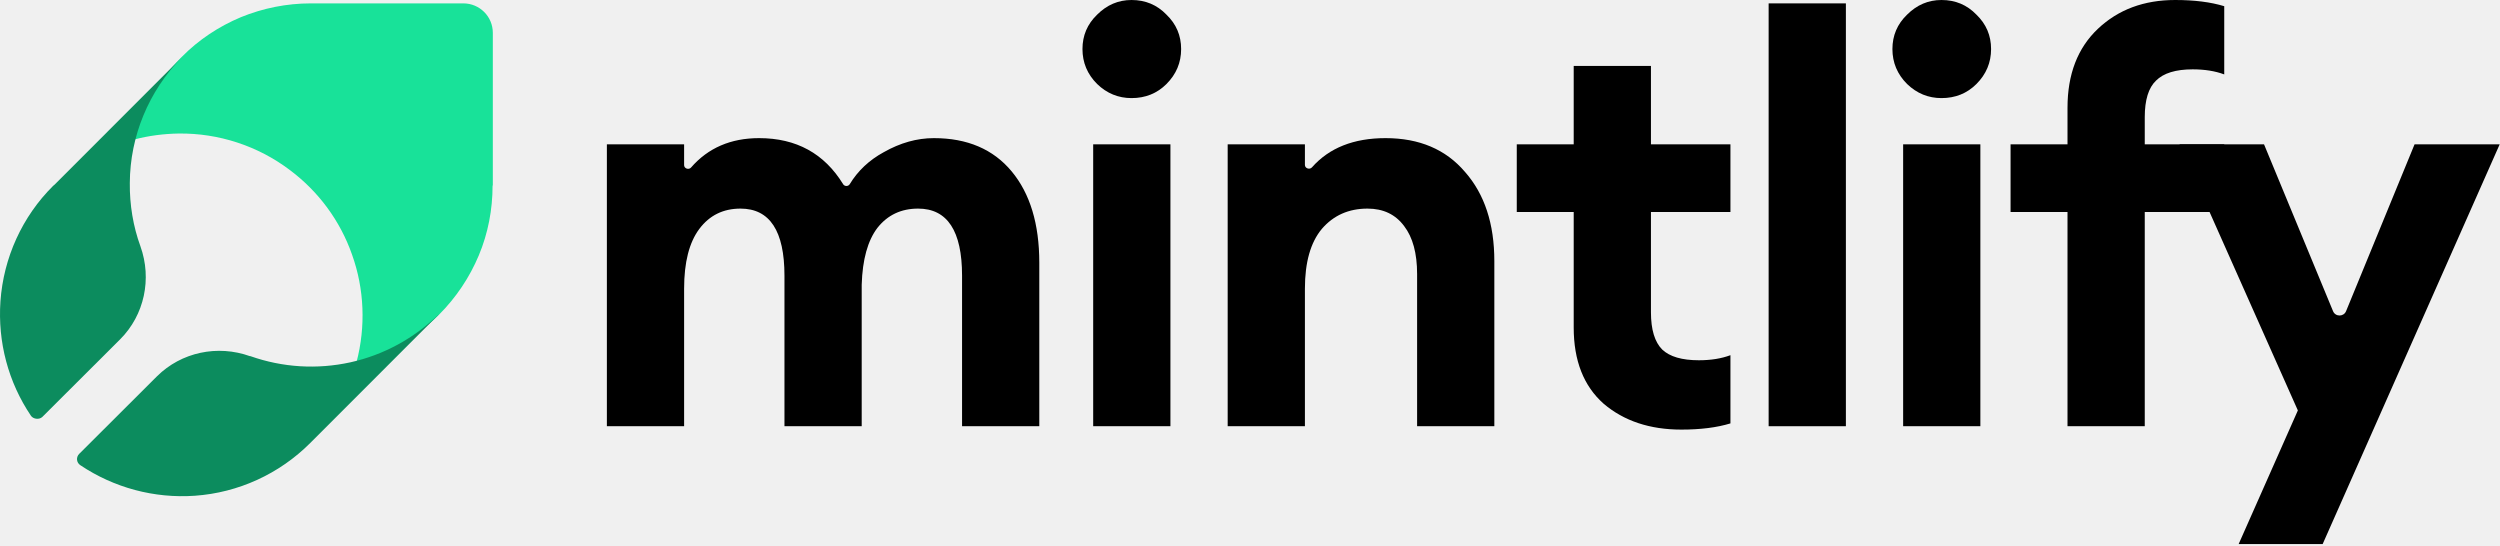
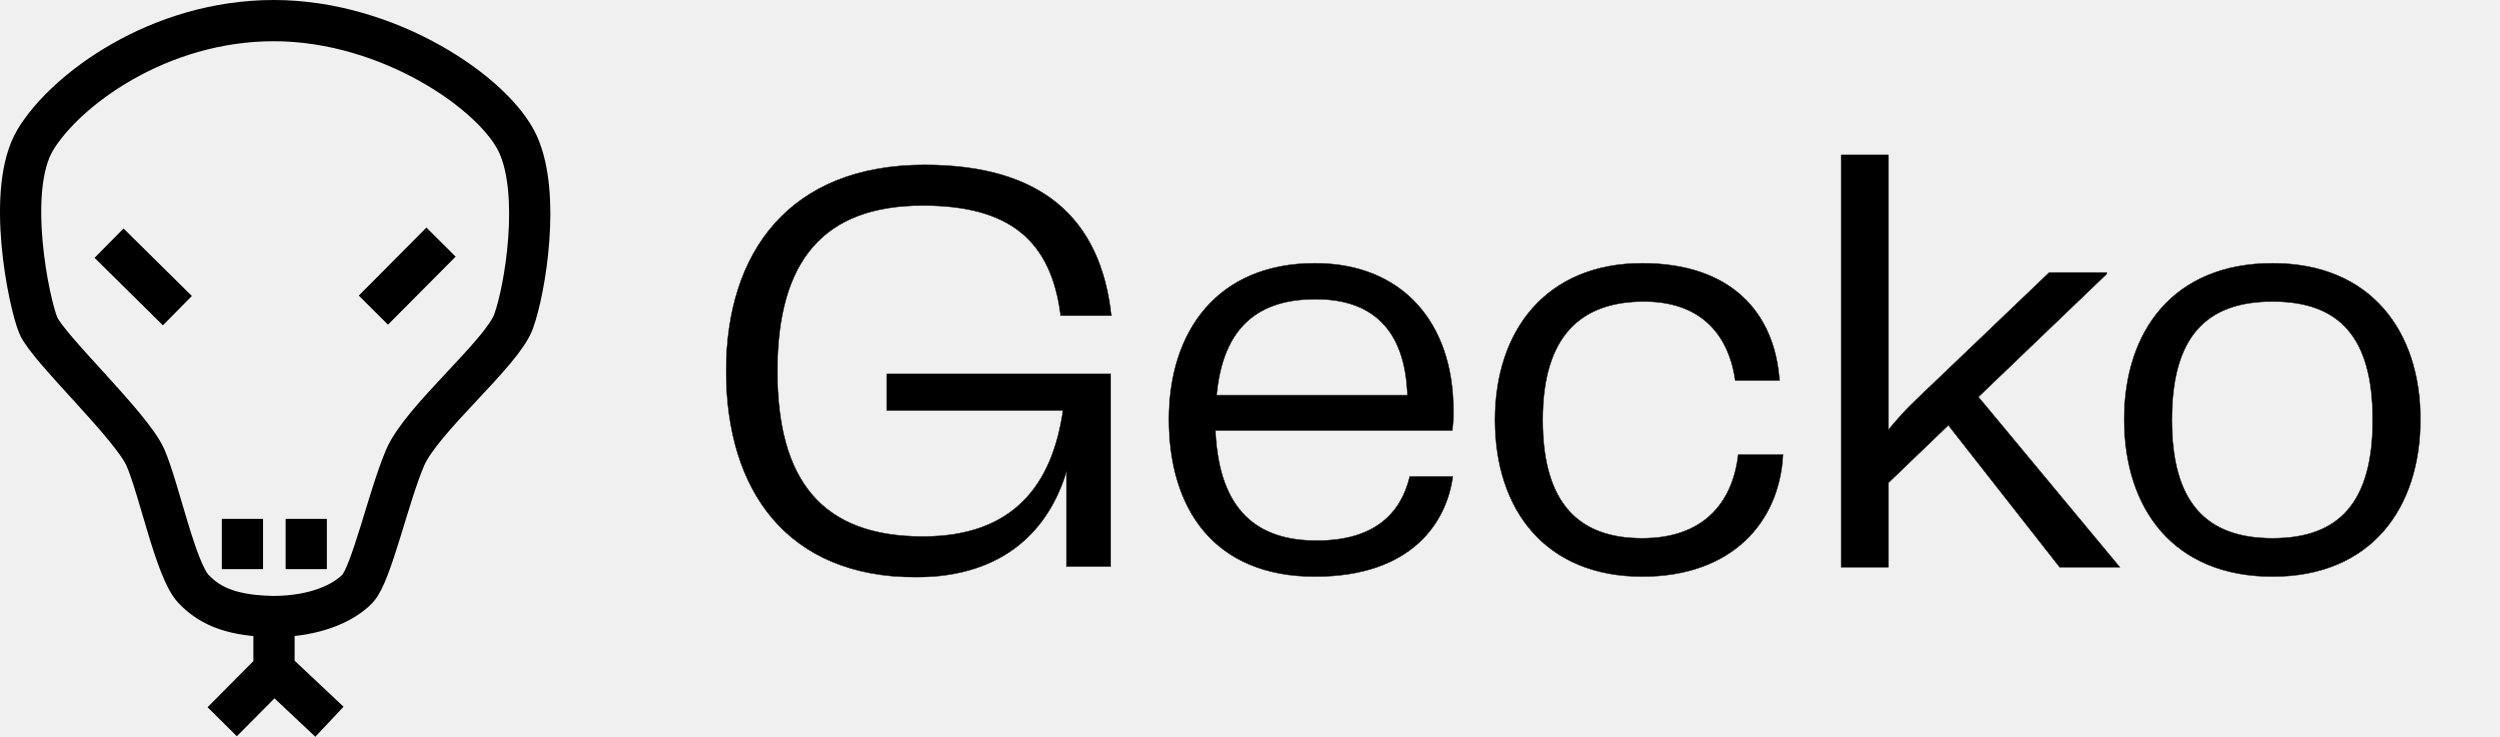
- <svg xmlns="http://www.w3.org/2000/svg" width="1682" height="367" viewBox="0 0 1682 367" fill="none">
-   <path d="M1562.69 366.037H1506.17L1546 276.14L1466.34 97.105H1523.24L1569.66 209.337C1571.28 213.26 1576.84 213.253 1578.45 209.325L1624.52 97.105H1681.79L1562.69 366.037Z" fill="black" />
-   <path d="M1391.02 286.761V142.622H1352.71V97.104H1391.02V72.449C1391.02 49.943 1397.85 32.242 1411.5 19.345C1425.16 6.448 1442.48 0 1463.47 0C1476.37 0 1487.37 1.391 1496.47 4.172V50.069C1490.4 47.793 1483.32 46.656 1475.23 46.656C1463.85 46.656 1455.63 49.184 1450.57 54.242C1445.51 59.046 1442.99 67.265 1442.99 78.897V97.104H1496.47V142.622H1442.99V286.761H1391.02Z" fill="black" />
-   <path d="M1306.22 66.001C1297.37 66.001 1289.66 62.84 1283.08 56.518C1276.51 49.943 1273.22 42.104 1273.22 33C1273.22 23.897 1276.51 16.184 1283.08 9.862C1289.66 3.287 1297.37 0 1306.22 0C1315.58 0 1323.42 3.287 1329.74 9.862C1336.31 16.184 1339.6 23.897 1339.6 33C1339.6 42.104 1336.31 49.943 1329.74 56.518C1323.42 62.84 1315.58 66.001 1306.22 66.001ZM1280.43 286.761V97.104H1332.39V286.761H1280.43Z" fill="black" />
-   <path d="M1189.94 286.761V2.276H1241.91V286.761H1189.94Z" fill="black" />
-   <path d="M1131.24 289.037C1110 289.037 1092.55 283.221 1078.89 271.588C1065.49 259.703 1058.79 242.634 1058.79 220.381V142.622H1020.48V97.104H1058.79V44.38H1110.76V97.104H1164.24V142.622H1110.76V210.14C1110.76 221.772 1113.29 230.117 1118.34 235.174C1123.4 239.979 1131.62 242.381 1143 242.381C1151.09 242.381 1158.17 241.243 1164.24 238.967V284.864C1155.14 287.646 1144.14 289.037 1131.24 289.037Z" fill="black" />
-   <path d="M825.979 286.761V97.104H877.945V110.967C877.945 113.311 881.135 114.347 882.688 112.591C894.273 99.485 910.773 92.932 932.187 92.932C954.946 92.932 972.774 100.518 985.67 115.691C998.82 130.61 1005.39 150.587 1005.39 175.622V286.761H953.429V184.346C953.429 170.438 950.521 159.691 944.704 152.105C938.888 144.265 930.67 140.346 920.049 140.346C907.405 140.346 897.164 144.898 889.325 154.001C881.738 163.105 877.945 176.507 877.945 194.208V286.761H825.979Z" fill="black" />
-   <path d="M761.286 66.001C752.436 66.001 744.723 62.84 738.148 56.518C731.574 49.943 728.286 42.104 728.286 33C728.286 23.897 731.574 16.184 738.148 9.862C744.723 3.287 752.436 0 761.286 0C770.643 0 778.482 3.287 784.804 9.862C791.379 16.184 794.666 23.897 794.666 33C794.666 42.104 791.379 49.943 784.804 56.518C778.482 62.84 770.643 66.001 761.286 66.001ZM735.493 286.761V97.104H787.459V286.761H735.493Z" fill="black" />
-   <path d="M647.273 286.761V185.484C647.273 155.392 637.411 140.346 617.686 140.346C606.307 140.346 597.204 144.645 590.376 153.243C583.801 161.84 580.261 174.61 579.755 191.553V286.761H527.789V185.484C527.789 155.392 517.927 140.346 498.203 140.346C486.571 140.346 477.341 144.898 470.513 154.001C463.685 163.105 460.272 176.507 460.272 194.208V286.761H408.306V97.104H460.272V111.103C460.272 113.435 463.407 114.462 464.939 112.704C476.419 99.522 491.68 92.932 510.72 92.932C535.742 92.932 554.588 103.262 567.259 123.923C568.258 125.553 570.718 125.527 571.712 123.894C577.189 114.891 584.802 107.731 594.548 102.415C605.675 96.093 616.928 92.932 628.307 92.932C650.813 92.932 668.261 100.392 680.652 115.311C693.043 130.231 699.239 150.714 699.239 176.76V286.761H647.273Z" fill="black" />
-   <path d="M331.569 124.833V22.09C331.569 11.065 322.625 2.276 311.764 2.276H209.069C192.938 2.276 176.967 5.472 162.113 11.544C147.26 17.775 133.685 26.724 122.345 38.228L121.546 39.027C106.533 54.207 95.833 73.062 90.402 93.834C100.145 91.277 110.206 89.999 120.268 89.839C147.1 89.52 173.453 98.148 194.855 114.287C214.18 128.668 228.873 148.481 236.859 171.331C245.164 194.5 246.122 219.746 239.893 243.554C260.496 238.122 279.503 227.416 294.675 212.396L295.474 211.597C306.813 200.252 315.917 186.67 322.145 171.81C328.374 156.95 331.409 140.971 331.409 124.833H331.569Z" fill="#18E299" />
-   <path d="M87.337 123.098C87.496 91.579 100.066 61.334 122.182 38.73L36.739 124.212C36.421 124.531 36.102 124.69 35.784 125.008C14.941 145.702 2.371 173.4 0.303 202.69C-1.607 230.07 5.553 257.131 20.828 279.736C22.285 281.892 26.238 282.601 28.466 280.532L80.813 228.319C97.202 211.923 102.293 187.568 94.497 165.759C89.564 152.229 87.178 137.743 87.337 123.098Z" fill="#0C8C5E" />
-   <path d="M294.976 211.605C278.587 227.683 258.062 238.826 235.786 243.761C213.351 248.695 190.121 247.263 168.482 239.622C168.482 239.622 168.323 239.622 168.164 239.622C146.365 231.822 122.022 236.916 105.633 253.153L53.285 305.365C51.057 307.594 51.376 311.255 54.081 313.006C76.674 328.128 103.724 335.451 131.091 333.541C160.368 331.471 187.894 318.896 208.737 298.043L209.533 297.247L294.976 211.764V211.605Z" fill="#0C8C5E" />
+ <svg xmlns="http://www.w3.org/2000/svg" width="8490" height="2502" viewBox="0 0 8490 2502" fill="none">
+   <mask id="path-1-outside-1_2636_285" maskUnits="userSpaceOnUse" x="2465" y="524" width="5756" height="1437" fill="black">
+     <rect fill="white" x="2465" y="524" width="5756" height="1437" />
+     <path d="M3110 1960C2672 1960 2466 1664 2466 1260C2466 858 2680 560 3140 560C3536 560 3738 740 3774 1072H3602C3570 816 3428 698 3134 698C2798 698 2640 884 2640 1260C2640 1630 2790 1822 3134 1822C3446 1822 3574 1642 3610 1394H3012V1270H3772V1924H3622V1600C3564 1794 3414 1960 3110 1960ZM4465.63 1958C4121.63 1958 3969.63 1726 3969.63 1424C3969.63 1126 4133.63 894 4465.63 894C4765.63 894 4935.63 1100 4935.63 1392C4935.63 1418 4935.63 1438 4931.63 1462H4127.63C4139.63 1736 4271.63 1836 4471.63 1836C4667.63 1836 4757.63 1744 4787.63 1618H4933.63C4913.63 1770 4797.63 1958 4465.63 1958ZM4131.63 1342H4779.63C4771.63 1112 4653.63 1016 4467.63 1016C4277.63 1016 4153.63 1106 4131.63 1342ZM5077.05 1426C5077.05 1120 5253.05 894 5577.05 894C5877.05 894 6027.05 1060 6043.05 1292H5893.05C5869.05 1128 5769.05 1024 5583.05 1024C5371.05 1024 5239.05 1138 5239.05 1426C5239.05 1716 5367.05 1828 5577.05 1828C5779.05 1828 5883.05 1714 5903.05 1544H6055.05C6043.05 1774 5881.05 1958 5577.05 1958C5249.05 1958 5077.05 1732 5077.05 1426ZM6994.61 1926L6616.61 1444L6412.61 1640V1926H6252.61V526H6412.61V1460C6442.61 1424 6474.61 1388 6506.61 1358L6958.61 926H7154.61V930L6718.61 1348L7198.61 1926H6994.61ZM7717.77 1958C7379.77 1958 7213.77 1726 7213.77 1424C7213.77 1126 7379.77 894 7717.77 894C8053.77 894 8219.77 1128 8219.77 1424C8219.77 1724 8053.77 1958 7717.77 1958ZM7375.77 1426C7375.77 1706 7491.77 1828 7717.77 1828C7943.77 1828 8057.77 1706 8057.77 1426C8057.77 1144 7943.77 1024 7717.77 1024C7491.77 1024 7375.77 1144 7375.77 1426Z" />
+   </mask>
+   <path d="M3110 1960C2672 1960 2466 1664 2466 1260C2466 858 2680 560 3140 560C3536 560 3738 740 3774 1072H3602C3570 816 3428 698 3134 698C2798 698 2640 884 2640 1260C2640 1630 2790 1822 3134 1822C3446 1822 3574 1642 3610 1394H3012V1270H3772V1924H3622V1600C3564 1794 3414 1960 3110 1960ZM4465.63 1958C4121.63 1958 3969.63 1726 3969.63 1424C3969.63 1126 4133.63 894 4465.63 894C4765.63 894 4935.63 1100 4935.63 1392C4935.63 1418 4935.63 1438 4931.63 1462H4127.63C4139.63 1736 4271.63 1836 4471.63 1836C4667.63 1836 4757.63 1744 4787.63 1618H4933.63C4913.63 1770 4797.63 1958 4465.63 1958ZM4131.63 1342H4779.63C4771.63 1112 4653.63 1016 4467.63 1016C4277.63 1016 4153.63 1106 4131.63 1342ZM5077.05 1426C5077.05 1120 5253.05 894 5577.05 894C5877.05 894 6027.05 1060 6043.05 1292H5893.05C5869.05 1128 5769.05 1024 5583.05 1024C5371.05 1024 5239.05 1138 5239.05 1426C5239.05 1716 5367.05 1828 5577.05 1828C5779.05 1828 5883.05 1714 5903.05 1544H6055.05C6043.05 1774 5881.05 1958 5577.05 1958C5249.05 1958 5077.05 1732 5077.05 1426ZM6994.61 1926L6616.61 1444L6412.61 1640V1926H6252.61V526H6412.61V1460C6442.61 1424 6474.61 1388 6506.61 1358L6958.61 926H7154.61V930L6718.61 1348L7198.61 1926H6994.61ZM7717.77 1958C7379.77 1958 7213.77 1726 7213.77 1424C7213.77 1126 7379.77 894 7717.77 894C8053.77 894 8219.77 1128 8219.77 1424C8219.77 1724 8053.77 1958 7717.77 1958ZM7375.77 1426C7375.77 1706 7491.77 1828 7717.77 1828C7943.77 1828 8057.77 1706 8057.77 1426C8057.77 1144 7943.77 1024 7717.77 1024C7491.77 1024 7375.77 1144 7375.77 1426Z" fill="black" />
+   <path d="M3774 1072V1073H3775.11L3774.99 1071.89L3774 1072ZM3602 1072L3601.01 1072.12L3601.12 1073H3602V1072ZM3610 1394L3610.99 1394.14L3611.16 1393H3610V1394ZM3012 1394H3011V1395H3012V1394ZM3012 1270V1269H3011V1270H3012ZM3772 1270H3773V1269H3772V1270ZM3772 1924V1925H3773V1924H3772ZM3622 1924H3621V1925H3622V1924ZM3622 1600H3623L3621.04 1599.71L3622 1600ZM3110 1960V1959C2891.24 1959 2730.54 1885.09 2624.51 1760.85C2518.46 1636.59 2467 1461.84 2467 1260H2466H2465C2465 1462.16 2516.54 1637.41 2622.99 1762.15C2729.46 1886.91 2890.76 1961 3110 1961V1960ZM2466 1260H2467C2467 1059.17 2520.46 884.43 2631.25 759.915C2742.02 635.418 2910.23 561 3140 561V560V559C2909.77 559 2740.98 633.582 2629.75 758.585C2518.54 883.569 2465 1058.83 2465 1260H2466ZM3140 560V561C3337.86 561 3487.1 605.969 3591.36 692.27C3695.61 778.561 3755.03 906.29 3773.01 1072.11L3774 1072L3774.99 1071.89C3756.97 905.71 3697.39 777.439 3592.64 690.73C3487.9 604.031 3338.14 559 3140 559V560ZM3774 1072V1071H3602V1072V1073H3774V1072ZM3602 1072L3602.99 1071.88C3586.97 943.717 3543.4 849.937 3466.88 788.222C3390.38 726.52 3281.12 697 3134 697V698V699C3280.89 699 3389.62 728.48 3465.62 789.778C3541.6 851.063 3585.03 944.283 3601.01 1072.12L3602 1072ZM3134 698V697C2965.82 697 2842 743.556 2760.25 837.343C2678.52 931.102 2639 1071.89 2639 1260H2640H2641C2641 1072.11 2680.48 931.898 2761.75 838.657C2843 745.444 2966.18 699 3134 699V698ZM2640 1260H2639C2639 1445.11 2676.52 1585.89 2757.24 1680.4C2837.99 1774.94 2961.81 1823 3134 1823V1822V1821C2962.19 1821 2839.01 1773.06 2758.76 1679.1C2678.48 1585.11 2641 1444.89 2641 1260H2640ZM3134 1822V1823C3290.2 1823 3400.48 1777.93 3476.21 1701.7C3551.92 1625.5 3592.97 1518.26 3610.99 1394.14L3610 1394L3609.01 1393.86C3591.03 1517.74 3550.08 1624.5 3474.79 1700.3C3399.52 1776.07 3289.8 1821 3134 1821V1822ZM3610 1394V1393H3012V1394V1395H3610V1394ZM3012 1394H3013V1270H3012H3011V1394H3012ZM3012 1270V1271H3772V1270V1269H3012V1270ZM3772 1270H3771V1924H3772H3773V1270H3772ZM3772 1924V1923H3622V1924V1925H3772V1924ZM3622 1924H3623V1600H3622H3621V1924H3622ZM3622 1600L3621.04 1599.71C3592.09 1696.56 3540.18 1786.37 3457.63 1851.97C3375.08 1917.56 3261.81 1959 3110 1959V1960V1961C3262.19 1961 3375.92 1919.44 3458.87 1853.53C3541.82 1787.63 3593.91 1697.44 3622.96 1600.29L3622 1600ZM4931.62 1462V1463H4932.47L4932.61 1462.16L4931.62 1462ZM4127.62 1462V1461H4126.58L4126.63 1462.04L4127.62 1462ZM4787.62 1618V1617H4786.84L4786.65 1617.77L4787.62 1618ZM4933.62 1618L4934.62 1618.13L4934.77 1617H4933.62V1618ZM4131.62 1342L4130.63 1341.91L4130.53 1343H4131.62V1342ZM4779.62 1342V1343H4780.66L4780.62 1341.97L4779.62 1342ZM4465.62 1958V1957C4293.87 1957 4170.17 1899.09 4089.39 1803.6C4008.59 1708.09 3970.62 1574.85 3970.62 1424H3969.62H3968.62C3968.62 1575.15 4006.66 1708.91 4087.86 1804.9C4169.08 1900.91 4293.38 1959 4465.62 1959V1958ZM3969.62 1424H3970.62C3970.62 1275.17 4011.58 1142.93 4093.88 1047.9C4176.17 952.902 4299.88 895 4465.62 895V894V893C4299.37 893 4175.08 951.098 4092.37 1046.6C4009.67 1142.07 3968.62 1274.83 3968.62 1424H3969.62ZM4465.62 894V895C4615.38 895 4732.6 946.409 4812.39 1034.17C4892.18 1121.95 4934.62 1246.19 4934.62 1392H4935.62H4936.62C4936.62 1245.81 4894.07 1121.05 4813.86 1032.83C4733.65 944.591 4615.87 893 4465.62 893V894ZM4935.62 1392H4934.62C4934.62 1418.01 4934.62 1437.93 4930.64 1461.84L4931.62 1462L4932.61 1462.16C4936.63 1438.07 4936.62 1417.99 4936.62 1392H4935.62ZM4931.62 1462V1461H4127.62V1462V1463H4931.62V1462ZM4127.62 1462L4126.63 1462.04C4132.63 1599.18 4168.68 1692.97 4228.42 1752.46C4288.17 1811.96 4371.47 1837 4471.62 1837V1836V1835C4371.78 1835 4289.08 1810.04 4229.83 1751.04C4170.57 1692.03 4134.62 1598.82 4128.62 1461.96L4127.62 1462ZM4471.62 1836V1837C4569.78 1837 4641.51 1813.96 4692.48 1775.04C4743.46 1736.12 4773.56 1681.4 4788.6 1618.23L4787.62 1618L4786.65 1617.77C4771.69 1680.6 4741.79 1734.88 4691.27 1773.46C4640.74 1812.04 4569.47 1835 4471.62 1835V1836ZM4787.62 1618V1619H4933.62V1618V1617H4787.62V1618ZM4933.62 1618L4932.63 1617.87C4922.66 1693.68 4888.75 1778.45 4815.95 1844.26C4743.17 1910.06 4631.43 1957 4465.62 1957V1958V1959C4631.82 1959 4744.08 1911.94 4817.3 1845.74C4890.5 1779.55 4924.59 1694.32 4934.62 1618.13L4933.62 1618ZM4131.62 1342V1343H4779.62V1342V1341H4131.62V1342ZM4779.62 1342L4780.62 1341.97C4776.62 1226.81 4745.07 1145.03 4691.08 1092.04C4637.08 1039.04 4560.79 1015 4467.62 1015V1016V1017C4560.46 1017 4636.17 1040.96 4689.67 1093.46C4743.18 1145.97 4774.63 1227.19 4778.63 1342.03L4779.62 1342ZM4467.62 1016V1015C4372.48 1015 4293.7 1037.54 4235.95 1089.76C4178.21 1141.98 4141.64 1223.75 4130.63 1341.91L4131.62 1342L4132.62 1342.09C4143.61 1224.25 4180.04 1143.02 4237.3 1091.24C4294.55 1039.46 4372.77 1017 4467.62 1017V1016ZM6043.05 1292V1293H6044.12L6044.04 1291.93L6043.05 1292ZM5893.05 1292L5892.06 1292.14L5892.18 1293H5893.05V1292ZM5903.05 1544V1543H5902.16L5902.05 1543.88L5903.05 1544ZM6055.05 1544L6056.05 1544.05L6056.1 1543H6055.05V1544ZM5077.05 1426H5078.05C5078.05 1273.19 5121.99 1140.44 5206.29 1045.92C5290.58 951.405 5415.29 895 5577.05 895V894V893C5414.8 893 5289.51 949.595 5204.8 1044.58C5120.1 1139.56 5076.05 1272.81 5076.05 1426H5077.05ZM5577.05 894V895C5726.86 895 5839.1 936.446 5915.87 1006.74C5992.64 1077.03 6034.06 1176.27 6042.05 1292.07L6043.05 1292L6044.04 1291.93C6036.03 1175.73 5994.45 1075.97 5917.22 1005.26C5839.99 934.554 5727.23 893 5577.05 893V894ZM6043.05 1292V1291H5893.05V1292V1293H6043.05V1292ZM5893.05 1292L5894.04 1291.86C5882.01 1209.69 5850.93 1142.45 5799.47 1095.76C5748 1049.06 5676.24 1023 5583.05 1023V1024V1025C5675.86 1025 5747.1 1050.94 5798.12 1097.24C5849.16 1143.55 5880.08 1210.31 5892.06 1292.14L5893.05 1292ZM5583.05 1024V1023C5476.87 1023 5390.56 1051.55 5330.81 1116.32C5271.08 1181.08 5238.05 1281.87 5238.05 1426H5239.05H5240.05C5240.05 1282.13 5273.02 1181.92 5332.28 1117.68C5391.53 1053.45 5477.22 1025 5583.05 1025V1024ZM5239.05 1426H5238.05C5238.05 1571.12 5270.07 1671.91 5328.56 1736.42C5387.06 1800.95 5471.87 1829 5577.05 1829V1828V1827C5472.22 1827 5388.04 1799.05 5330.04 1735.08C5272.02 1671.09 5240.05 1570.88 5240.05 1426H5239.05ZM5577.05 1828V1829C5678.24 1829 5755 1800.44 5808.98 1750.48C5862.94 1700.53 5894.02 1629.29 5904.04 1544.12L5903.05 1544L5902.05 1543.88C5892.07 1628.71 5861.15 1699.47 5807.62 1749.02C5754.09 1798.56 5677.85 1827 5577.05 1827V1828ZM5903.05 1544V1545H6055.05V1544V1543H5903.05V1544ZM6055.05 1544L6054.05 1543.95C6048.06 1658.73 6004.65 1761.97 5924.86 1836.52C5845.08 1911.07 5728.84 1957 5577.05 1957V1958V1959C5729.25 1959 5846.01 1912.93 5926.23 1837.98C6006.44 1763.03 6050.03 1659.27 6056.05 1544.05L6055.05 1544ZM5577.05 1958V1957C5413.29 1957 5288.58 1900.59 5204.8 1806.09C5121 1711.56 5078.05 1578.82 5078.05 1426H5077.05H5076.05C5076.05 1579.18 5119.1 1712.44 5203.3 1807.41C5287.51 1902.41 5412.8 1959 5577.05 1959V1958ZM6994.61 1926L6993.82 1926.62L6994.12 1927H6994.61V1926ZM6616.61 1444L6617.4 1443.38L6616.71 1442.51L6615.92 1443.28L6616.61 1444ZM6412.61 1640L6411.92 1639.28L6411.61 1639.57V1640H6412.61ZM6412.61 1926V1927H6413.61V1926H6412.61ZM6252.61 1926H6251.61V1927H6252.61V1926ZM6252.61 526V525H6251.61V526H6252.61ZM6412.61 526H6413.61V525H6412.61V526ZM6412.61 1460H6411.61V1462.76L6413.38 1460.64L6412.61 1460ZM6506.61 1358L6507.29 1358.73L6507.3 1358.72L6506.61 1358ZM6958.61 926V925H6958.21L6957.92 925.277L6958.61 926ZM7154.61 926H7155.61V925H7154.61V926ZM7154.61 930L7155.3 930.722L7155.61 930.427V930H7154.61ZM6718.61 1348L6717.92 1347.28L6717.25 1347.92L6717.84 1348.64L6718.61 1348ZM7198.61 1926V1927H7200.74L7199.38 1925.36L7198.61 1926ZM6994.61 1926L6995.4 1925.38L6617.4 1443.38L6616.61 1444L6615.82 1444.62L6993.82 1926.62L6994.61 1926ZM6616.61 1444L6615.92 1443.28L6411.92 1639.28L6412.61 1640L6413.3 1640.72L6617.3 1444.72L6616.61 1444ZM6412.61 1640H6411.61V1926H6412.61H6413.61V1640H6412.61ZM6412.61 1926V1925H6252.61V1926V1927H6412.61V1926ZM6252.61 1926H6253.61V526H6252.61H6251.61V1926H6252.61ZM6252.61 526V527H6412.61V526V525H6252.61V526ZM6412.61 526H6411.61V1460H6412.61H6413.61V526H6412.61ZM6412.61 1460L6413.38 1460.64C6443.37 1424.65 6475.34 1388.69 6507.29 1358.73L6506.61 1358L6505.93 1357.27C6473.88 1387.31 6441.85 1423.35 6411.84 1459.36L6412.61 1460ZM6506.61 1358L6507.3 1358.72L6959.3 926.723L6958.61 926L6957.92 925.277L6505.92 1357.28L6506.61 1358ZM6958.61 926V927H7154.61V926V925H6958.61V926ZM7154.61 926H7153.61V930H7154.61H7155.61V926H7154.61ZM7154.61 930L7153.92 929.278L6717.92 1347.28L6718.61 1348L6719.3 1348.72L7155.3 930.722L7154.61 930ZM6718.61 1348L6717.84 1348.64L7197.84 1926.64L7198.61 1926L7199.38 1925.36L6719.38 1347.36L6718.61 1348ZM7198.61 1926V1925H6994.61V1926V1927H7198.61V1926ZM7717.77 1958V1957C7549.01 1957 7423.3 1899.09 7339.77 1803.59C7256.22 1708.07 7214.77 1574.83 7214.77 1424H7213.77H7212.77C7212.77 1575.17 7254.31 1708.93 7338.26 1804.91C7422.23 1900.91 7548.52 1959 7717.77 1959V1958ZM7213.77 1424H7214.77C7214.77 1275.18 7256.22 1142.93 7339.77 1047.91C7423.3 952.906 7549.01 895 7717.77 895V894V893C7548.52 893 7422.23 951.093 7338.26 1046.59C7254.31 1142.07 7212.77 1274.82 7212.77 1424H7213.77ZM7717.77 894V895C7885.52 895 8010.73 953.403 8094.01 1048.66C8177.32 1143.93 8218.77 1276.18 8218.77 1424H8219.77H8220.77C8220.77 1275.82 8179.22 1143.07 8095.52 1047.34C8011.8 951.597 7886.01 893 7717.77 893V894ZM8219.77 1424H8218.77C8218.77 1573.83 8177.31 1707.07 8094.01 1802.84C8010.73 1898.6 7885.52 1957 7717.77 1957V1958V1959C7886.02 1959 8011.81 1900.4 8095.52 1804.16C8179.22 1707.93 8220.77 1574.17 8220.77 1424H8219.77ZM7375.77 1426H7374.77C7374.77 1566.11 7403.78 1666.9 7461.26 1732.66C7518.77 1798.45 7604.59 1829 7717.77 1829V1828V1827C7604.94 1827 7519.77 1796.55 7462.77 1731.34C7405.75 1666.1 7376.77 1565.89 7376.77 1426H7375.77ZM7717.77 1828V1829C7830.94 1829 7916.27 1798.45 7973.27 1732.65C8030.25 1666.89 8058.77 1566.11 8058.77 1426H8057.77H8056.77C8056.77 1565.89 8028.28 1666.11 7971.76 1731.35C7915.26 1796.55 7830.59 1827 7717.77 1827V1828ZM8057.77 1426H8058.77C8058.77 1284.89 8030.25 1184.11 7973.27 1118.59C7916.26 1053.05 7830.94 1023 7717.77 1023V1024V1025C7830.59 1025 7915.27 1054.95 7971.76 1119.91C8028.28 1184.89 8056.77 1285.11 8056.77 1426H8057.77ZM7717.77 1024V1023C7604.59 1023 7518.77 1053.05 7461.26 1118.59C7403.78 1184.1 7374.77 1284.89 7374.77 1426H7375.77H7376.77C7376.77 1285.11 7405.75 1184.9 7462.77 1119.91C7519.76 1054.95 7604.94 1025 7717.77 1025V1024Z" fill="black" mask="url(#path-1-outside-1_2636_285)" />
+   <path d="M930.475 2093.85C1071.34 2092.94 1167.33 2047.65 1214.11 1999.08C1260.89 1950.52 1319.51 1685.76 1375.76 1554.28C1432.01 1422.79 1704.4 1200.68 1744.07 1091.7C1783.74 982.72 1837.04 659.919 1758.87 489.34C1680.71 318.761 1321.88 70 929.884 70C537.89 70 221.096 306.324 119.842 475.126C18.587 643.927 97.681 1027.14 129.909 1104.73C162.137 1182.32 447.294 1446.48 494.072 1554.28C540.851 1662.07 596.512 1935.12 656.317 1999.08C716.122 2063.05 796.411 2091.71 930.475 2093.85ZM930.475 2093.85V2273.91M930.475 2273.91L754.611 2451M930.475 2273.91L1118.77 2451M1497.74 822.206L1267.99 1053.2M370.315 825.76L602.432 1054.98M823.299 1762.17V1932.75M1040.02 1762.17V1932.75" stroke="black" stroke-width="140" />
</svg>
